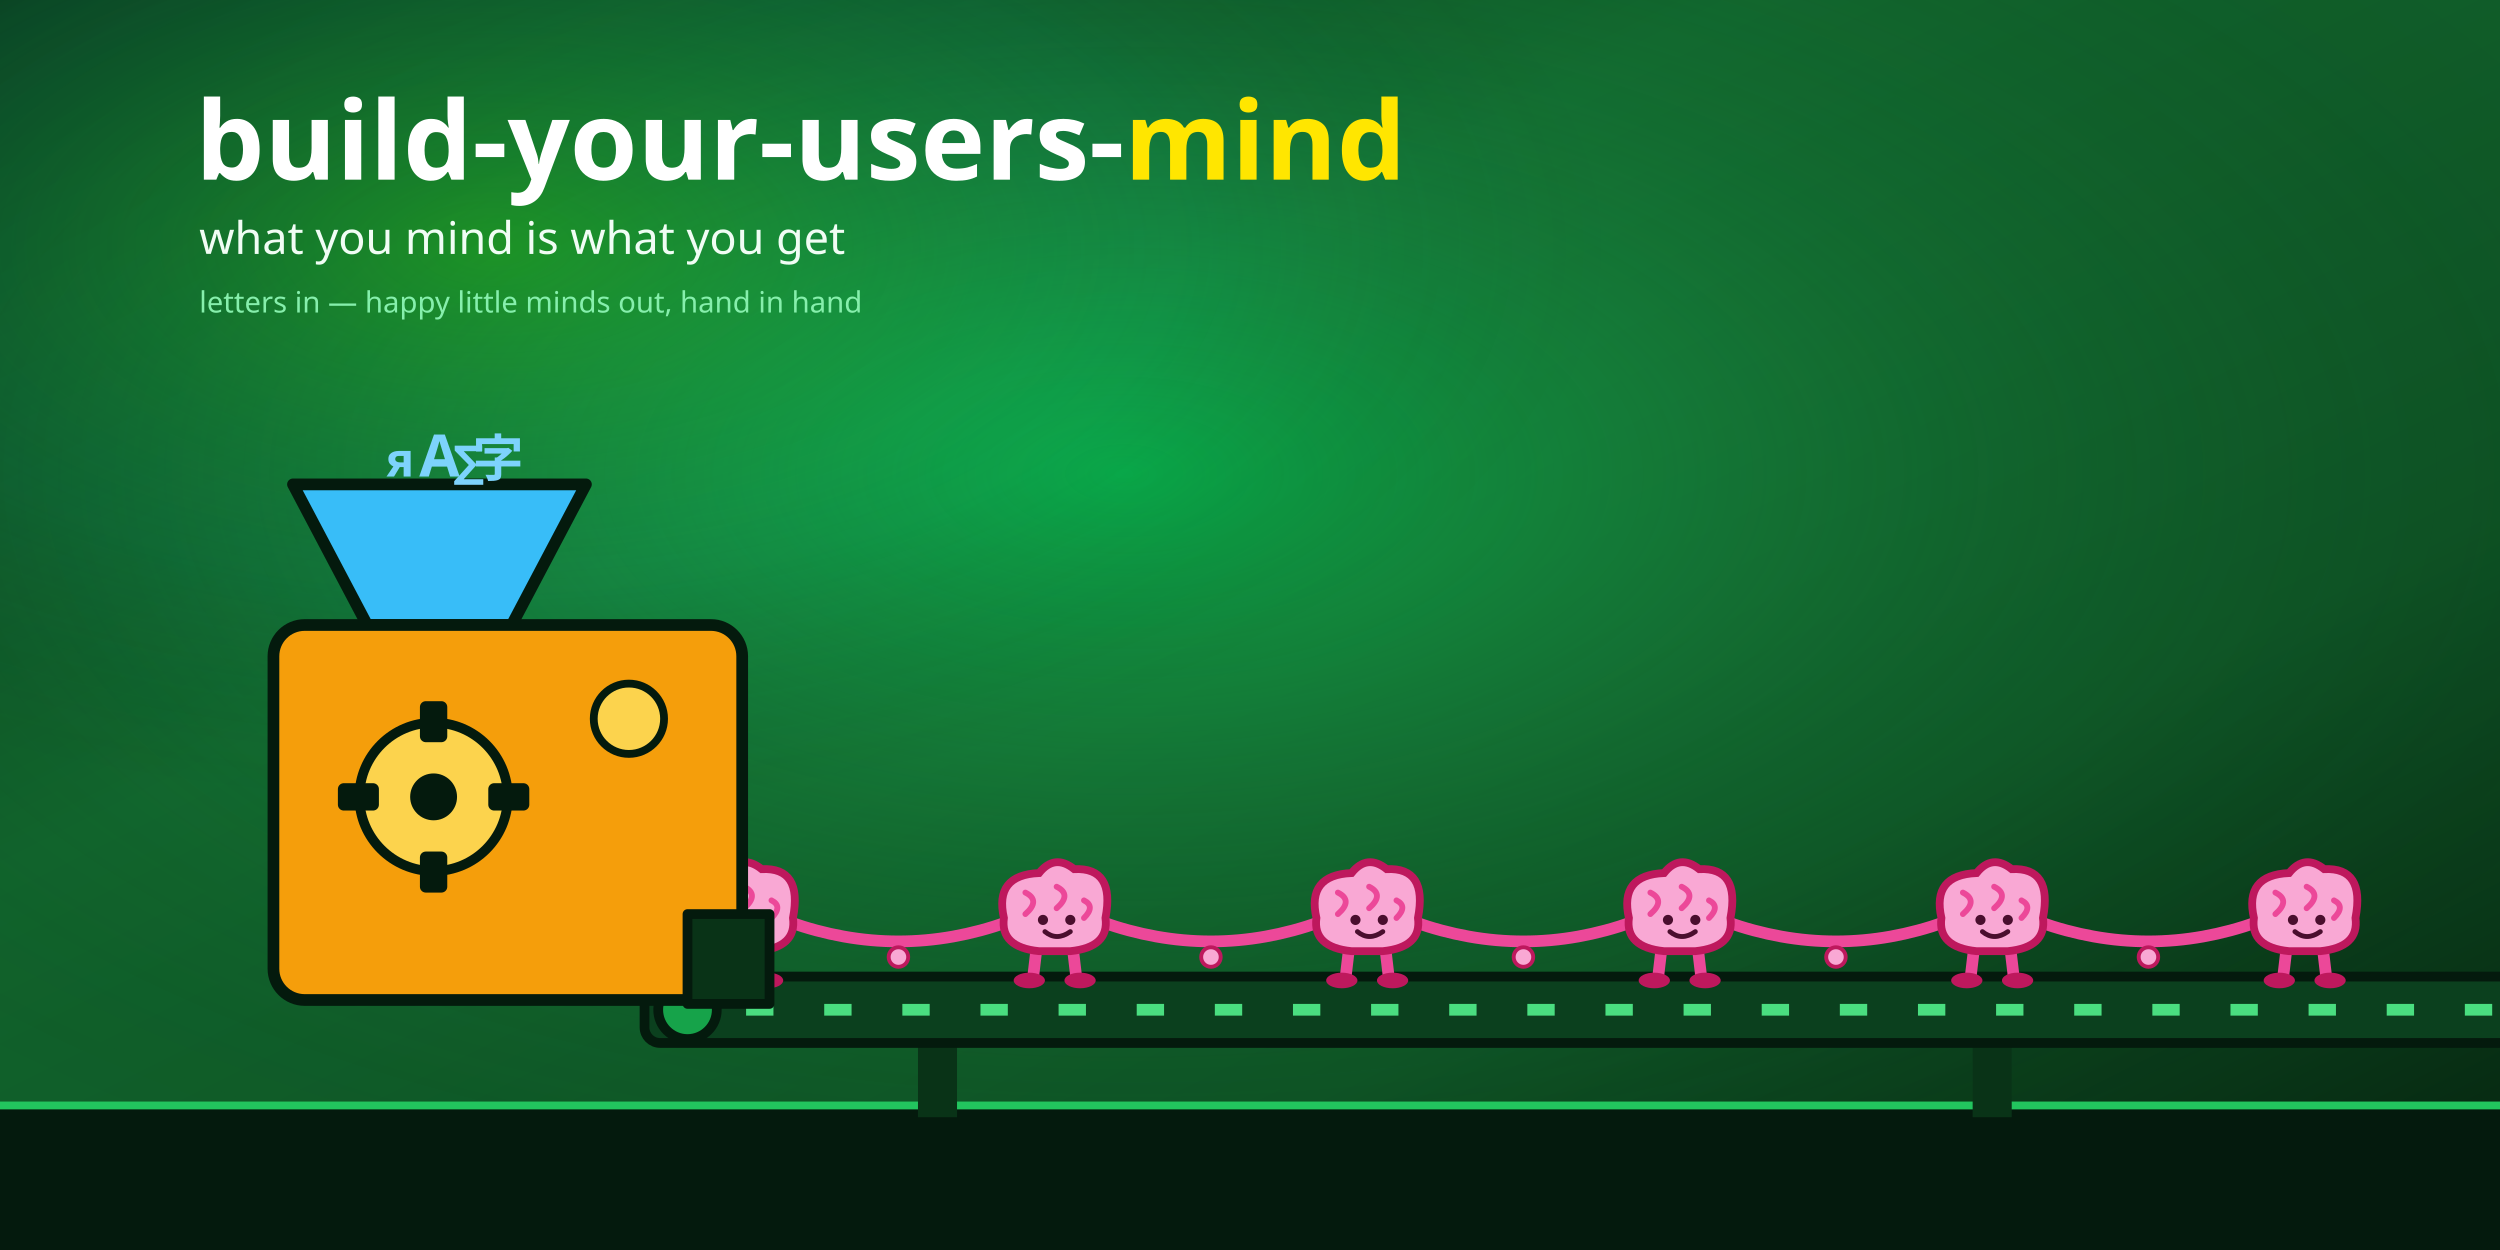
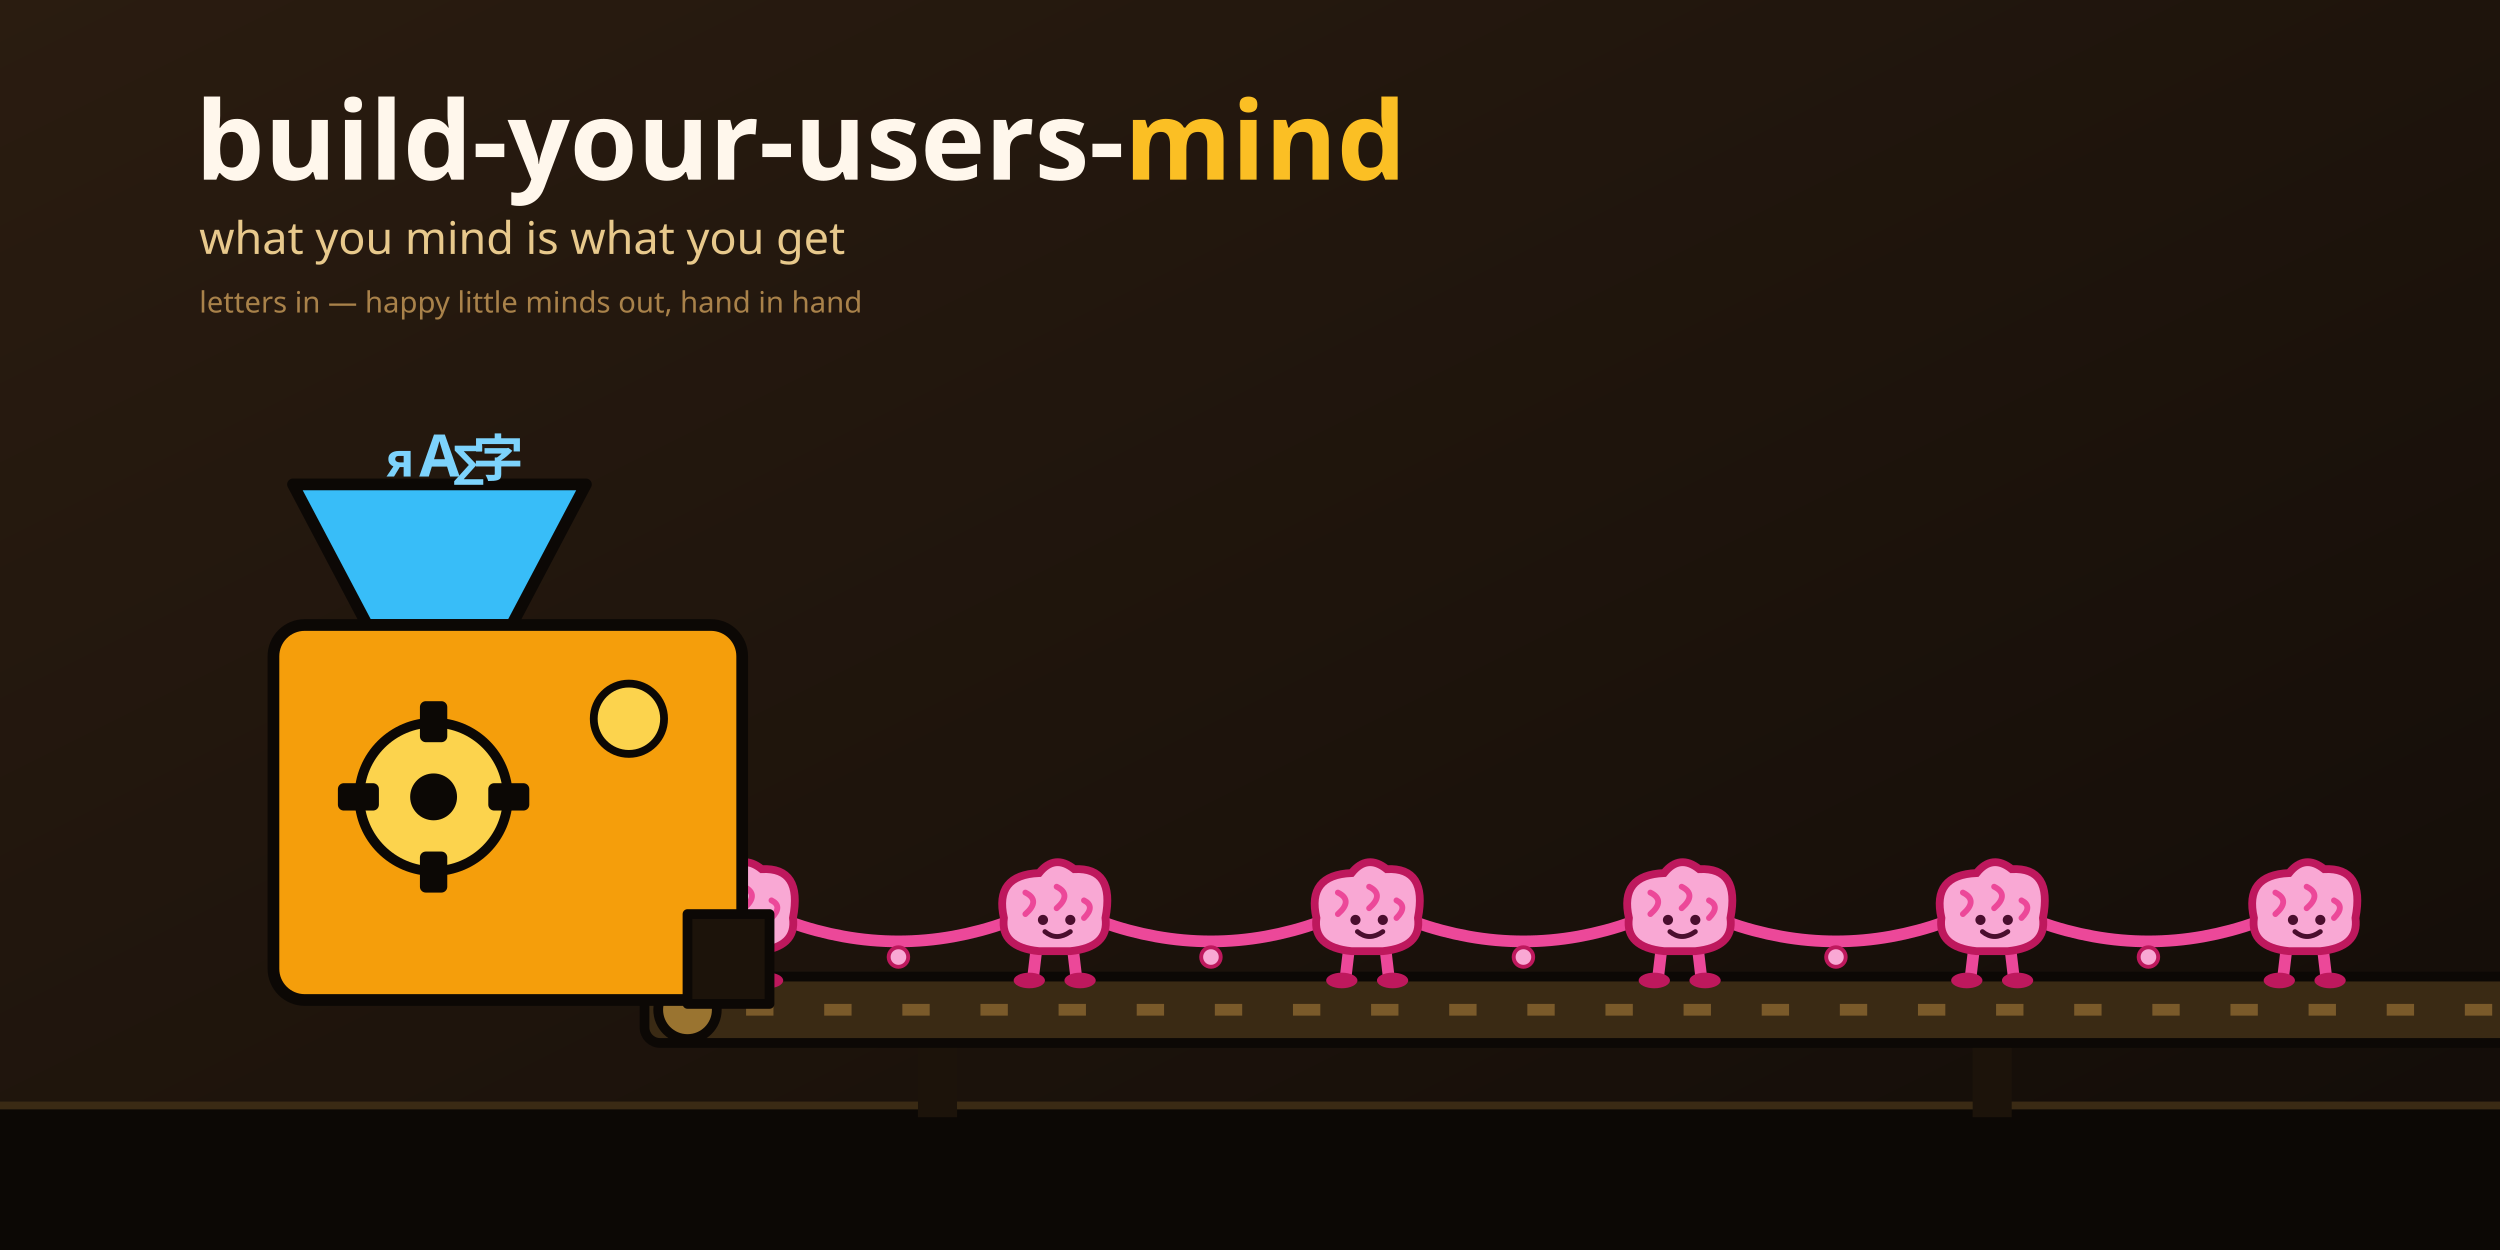
<svg xmlns="http://www.w3.org/2000/svg" viewBox="0 0 1280 640" font-family="Segoe UI, system-ui, sans-serif">
  <defs>
-     <linearGradient id="bg_grass_neon" x1="0%" y1="0%" x2="100%" y2="100%">
-       <stop offset="0%" stop-color="#0a3a1b" />
-       <stop offset="35%" stop-color="#11642c" />
-       <stop offset="70%" stop-color="#0e5224" />
-       <stop offset="100%" stop-color="#05210e" />
+     <linearGradient id="bg3" x1="0" y1="0" x2="1" y2="1">
+       <stop offset="0" stop-color="#2a1c10" />
+       <stop offset="1" stop-color="#120c08" />
    </linearGradient>
-     <radialGradient id="neon_glow_center" cx="45%" cy="38%" r="65%">
-       <stop offset="0%" stop-color="#00ff66" stop-opacity="0.45" />
-       <stop offset="35%" stop-color="#22c55e" stop-opacity="0.25" />
-       <stop offset="70%" stop-color="#15803d" stop-opacity="0.08" />
-       <stop offset="100%" stop-color="#000000" stop-opacity="0" />
-     </radialGradient>
-     <radialGradient id="neon_glow_accent" cx="20%" cy="20%" r="45%">
-       <stop offset="0%" stop-color="#39ff14" stop-opacity="0.30" />
-       <stop offset="60%" stop-color="#10b981" stop-opacity="0.10" />
-       <stop offset="100%" stop-color="#000000" stop-opacity="0" />
-     </radialGradient>
    <style>
      @keyframes fall  { 0% { transform: translateY(-120px); opacity:0 } 25% { opacity:1 } 70% { transform: translateY(0); opacity:1 } 85% { opacity:0 } 100% { opacity:0 } }
      @keyframes spin  { to { transform: rotate(360deg) } }
      @keyframes shake { 0%,100% { transform: translateY(0) } 50% { transform: translateY(-3px) } }
      @keyframes march { from { transform: translateX(0) } to { transform: translateX(160px) } }
      @keyframes tread { to { stroke-dashoffset: -40 } }
      @keyframes bob   { 0%,100% { transform: translateY(0) } 50% { transform: translateY(-4px) } }
      .gear  { transform-box: fill-box; transform-origin: center; animation: spin 6s linear infinite; }
      .mach  { animation: shake .5s ease-in-out infinite; }
      .march { animation: march 2.2s linear infinite; }
      .tread { animation: tread 1.2s linear infinite; }
      .bob   { transform-box: fill-box; transform-origin: center; animation: bob 1.2s ease-in-out infinite; }
      .f1{animation:fall 2.4s ease-in infinite}.f2{animation:fall 2.4s ease-in infinite .6s}
      .f3{animation:fall 2.4s ease-in infinite 1.2s}.f4{animation:fall 2.4s ease-in infinite 1.8s}
    </style>
    <g id="mb">
      <line x1="-9" y1="13" x2="-11" y2="30" stroke="#ec4899" stroke-width="6" stroke-linecap="round" />
      <line x1="9" y1="13" x2="11" y2="30" stroke="#ec4899" stroke-width="6" stroke-linecap="round" />
      <ellipse cx="-13" cy="32" rx="8" ry="4" fill="#be185d" />
      <ellipse cx="13" cy="32" rx="8" ry="4" fill="#be185d" />
      <path d="M-26 0 Q-31 -22 -8 -23 Q0 -33 10 -25 Q31 -26 26 0 Q28 15 8 17 L-8 17 Q-28 15 -26 0 Z" fill="#f9a8d4" stroke="#be185d" stroke-width="4" />
      <g fill="none" stroke="#ec4899" stroke-width="3" stroke-linecap="round">
        <path d="M-15 -13 q8 4 0 11" />
        <path d="M1 -16 q8 4 0 11" />
        <path d="M15 -9 q6 3 0 9" />
      </g>
      <circle cx="-6" cy="1" r="2.6" fill="#4a0e2e" />
      <circle cx="8" cy="1" r="2.6" fill="#4a0e2e" />
      <path d="M-5 7 q6 5 13 0" fill="none" stroke="#4a0e2e" stroke-width="2.5" stroke-linecap="round" />
    </g>
  </defs>
-   <rect width="1280" height="640" fill="url(#bg_grass_neon)" />
-   <rect width="1280" height="640" fill="url(#neon_glow_center)" />
-   <rect width="1280" height="640" fill="url(#neon_glow_accent)" />
-   <text x="100" y="92" font-size="56" font-weight="800" fill="#ffffff">build-your-users-<tspan fill="#ffe600">mind</tspan>
+   <rect width="1280" height="640" fill="url(#bg3)" />
+   <text x="100" y="92" font-size="56" font-weight="800" fill="#fff7ec">build-your-users-<tspan fill="#fbbf24">mind</tspan>
  </text>
-   <text x="102" y="130" font-size="23" font-weight="500" fill="#f0fdf4">what you mind is what you get</text>
-   <text x="102" y="160" font-size="15" fill="#86efac">letters in — happy little minds out, hand in hand</text>
-   <rect x="0" y="566" width="1280" height="74" fill="#041a0d" />
-   <line x1="0" y1="566" x2="1280" y2="566" stroke="#22c55e" stroke-width="4" />
-   <g fill="#093317">
+   <text x="102" y="130" font-size="23" font-weight="500" fill="#e8c98c">what you mind is what you get</text>
+   <text x="102" y="160" font-size="15" fill="#a9824a">letters in — happy little minds out, hand in hand</text>
+   <rect x="0" y="566" width="1280" height="74" fill="#0c0805" />
+   <line x1="0" y1="566" x2="1280" y2="566" stroke="#3a2a14" stroke-width="4" />
+   <g fill="#1c130a">
    <rect x="470" y="532" width="20" height="40" />
    <rect x="1010" y="532" width="20" height="40" />
  </g>
  <g>
-     <rect x="330" y="500" width="990" height="34" rx="8" fill="#0b401e" stroke="#041a0d" stroke-width="5" />
-     <line class="tread" x1="342" y1="517" x2="1316" y2="517" stroke="#4ade80" stroke-width="6" stroke-dasharray="14 26" />
-     <circle cx="352" cy="517" r="15" fill="#16a34a" stroke="#041a0d" stroke-width="5" />
-     <circle cx="1298" cy="517" r="15" fill="#16a34a" stroke="#041a0d" stroke-width="5" />
+     <rect x="330" y="500" width="990" height="34" rx="8" fill="#3a2a14" stroke="#0c0805" stroke-width="5" />
+     <line class="tread" x1="342" y1="517" x2="1316" y2="517" stroke="#7a5a2a" stroke-width="6" stroke-dasharray="14 26" />
+     <circle cx="352" cy="517" r="15" fill="#9a7430" stroke="#0c0805" stroke-width="5" />
+     <circle cx="1298" cy="517" r="15" fill="#9a7430" stroke="#0c0805" stroke-width="5" />
  </g>
  <g transform="translate(0 470)">
    <g class="march">
      <g stroke="#ec4899" stroke-width="6" fill="none" stroke-linecap="round">
        <path d="M244 2 Q300 22 356 2" />
        <path d="M404 2 Q460 22 516 2" />
        <path d="M564 2 Q620 22 676 2" />
        <path d="M724 2 Q780 22 836 2" />
        <path d="M884 2 Q940 22 996 2" />
        <path d="M1044 2 Q1100 22 1156 2" />
      </g>
      <g fill="#f9a8d4" stroke="#be185d" stroke-width="2">
        <circle cx="300" cy="20" r="5" />
        <circle cx="460" cy="20" r="5" />
        <circle cx="620" cy="20" r="5" />
        <circle cx="780" cy="20" r="5" />
        <circle cx="940" cy="20" r="5" />
        <circle cx="1100" cy="20" r="5" />
      </g>
      <g class="bob">
        <use href="#mb" x="220" y="0" />
      </g>
      <g class="bob">
        <use href="#mb" x="380" y="0" />
      </g>
      <g class="bob">
        <use href="#mb" x="540" y="0" />
      </g>
      <g class="bob">
        <use href="#mb" x="700" y="0" />
      </g>
      <g class="bob">
        <use href="#mb" x="860" y="0" />
      </g>
      <g class="bob">
        <use href="#mb" x="1020" y="0" />
      </g>
      <g class="bob">
        <use href="#mb" x="1180" y="0" />
      </g>
    </g>
  </g>
-   <g stroke="#041a0d" stroke-width="6" stroke-linejoin="round">
+   <g stroke="#0c0805" stroke-width="6" stroke-linejoin="round">
    <path d="M150 248 L300 248 L262 320 L188 320 Z" fill="#38bdf8" />
    <g class="mach">
      <rect x="140" y="320" width="240" height="192" rx="16" fill="#f59e0b" />
-       <rect x="352" y="468" width="42" height="46" fill="#093317" stroke="#041a0d" stroke-width="5" />
+       <rect x="352" y="468" width="42" height="46" fill="#1c130a" stroke="#0c0805" stroke-width="5" />
      <g class="gear">
-         <circle cx="222" cy="408" r="38" fill="#fcd34d" stroke="#041a0d" stroke-width="5" />
-         <g fill="#041a0d">
+         <circle cx="222" cy="408" r="38" fill="#fcd34d" stroke="#0c0805" stroke-width="5" />
+         <g fill="#0c0805">
          <rect x="218" y="362" width="8" height="15" />
          <rect x="218" y="439" width="8" height="15" />
          <rect x="176" y="404" width="15" height="8" />
          <rect x="253" y="404" width="15" height="8" />
        </g>
-         <circle cx="222" cy="408" r="9" fill="#041a0d" />
+         <circle cx="222" cy="408" r="9" fill="#0c0805" />
      </g>
-       <circle cx="322" cy="368" r="18" fill="#fcd34d" stroke="#041a0d" stroke-width="4" />
+       <circle cx="322" cy="368" r="18" fill="#fcd34d" stroke="#0c0805" stroke-width="4" />
    </g>
  </g>
  <g font-weight="800" fill="#7dd3fc" text-anchor="middle">
    <text class="f1" x="225" y="244" font-size="30">A</text>
    <text class="f2" x="255" y="244" font-size="26">字</text>
    <text class="f3" x="205" y="244" font-size="24">я</text>
    <text class="f4" x="240" y="244" font-size="22">∑</text>
  </g>
</svg>
